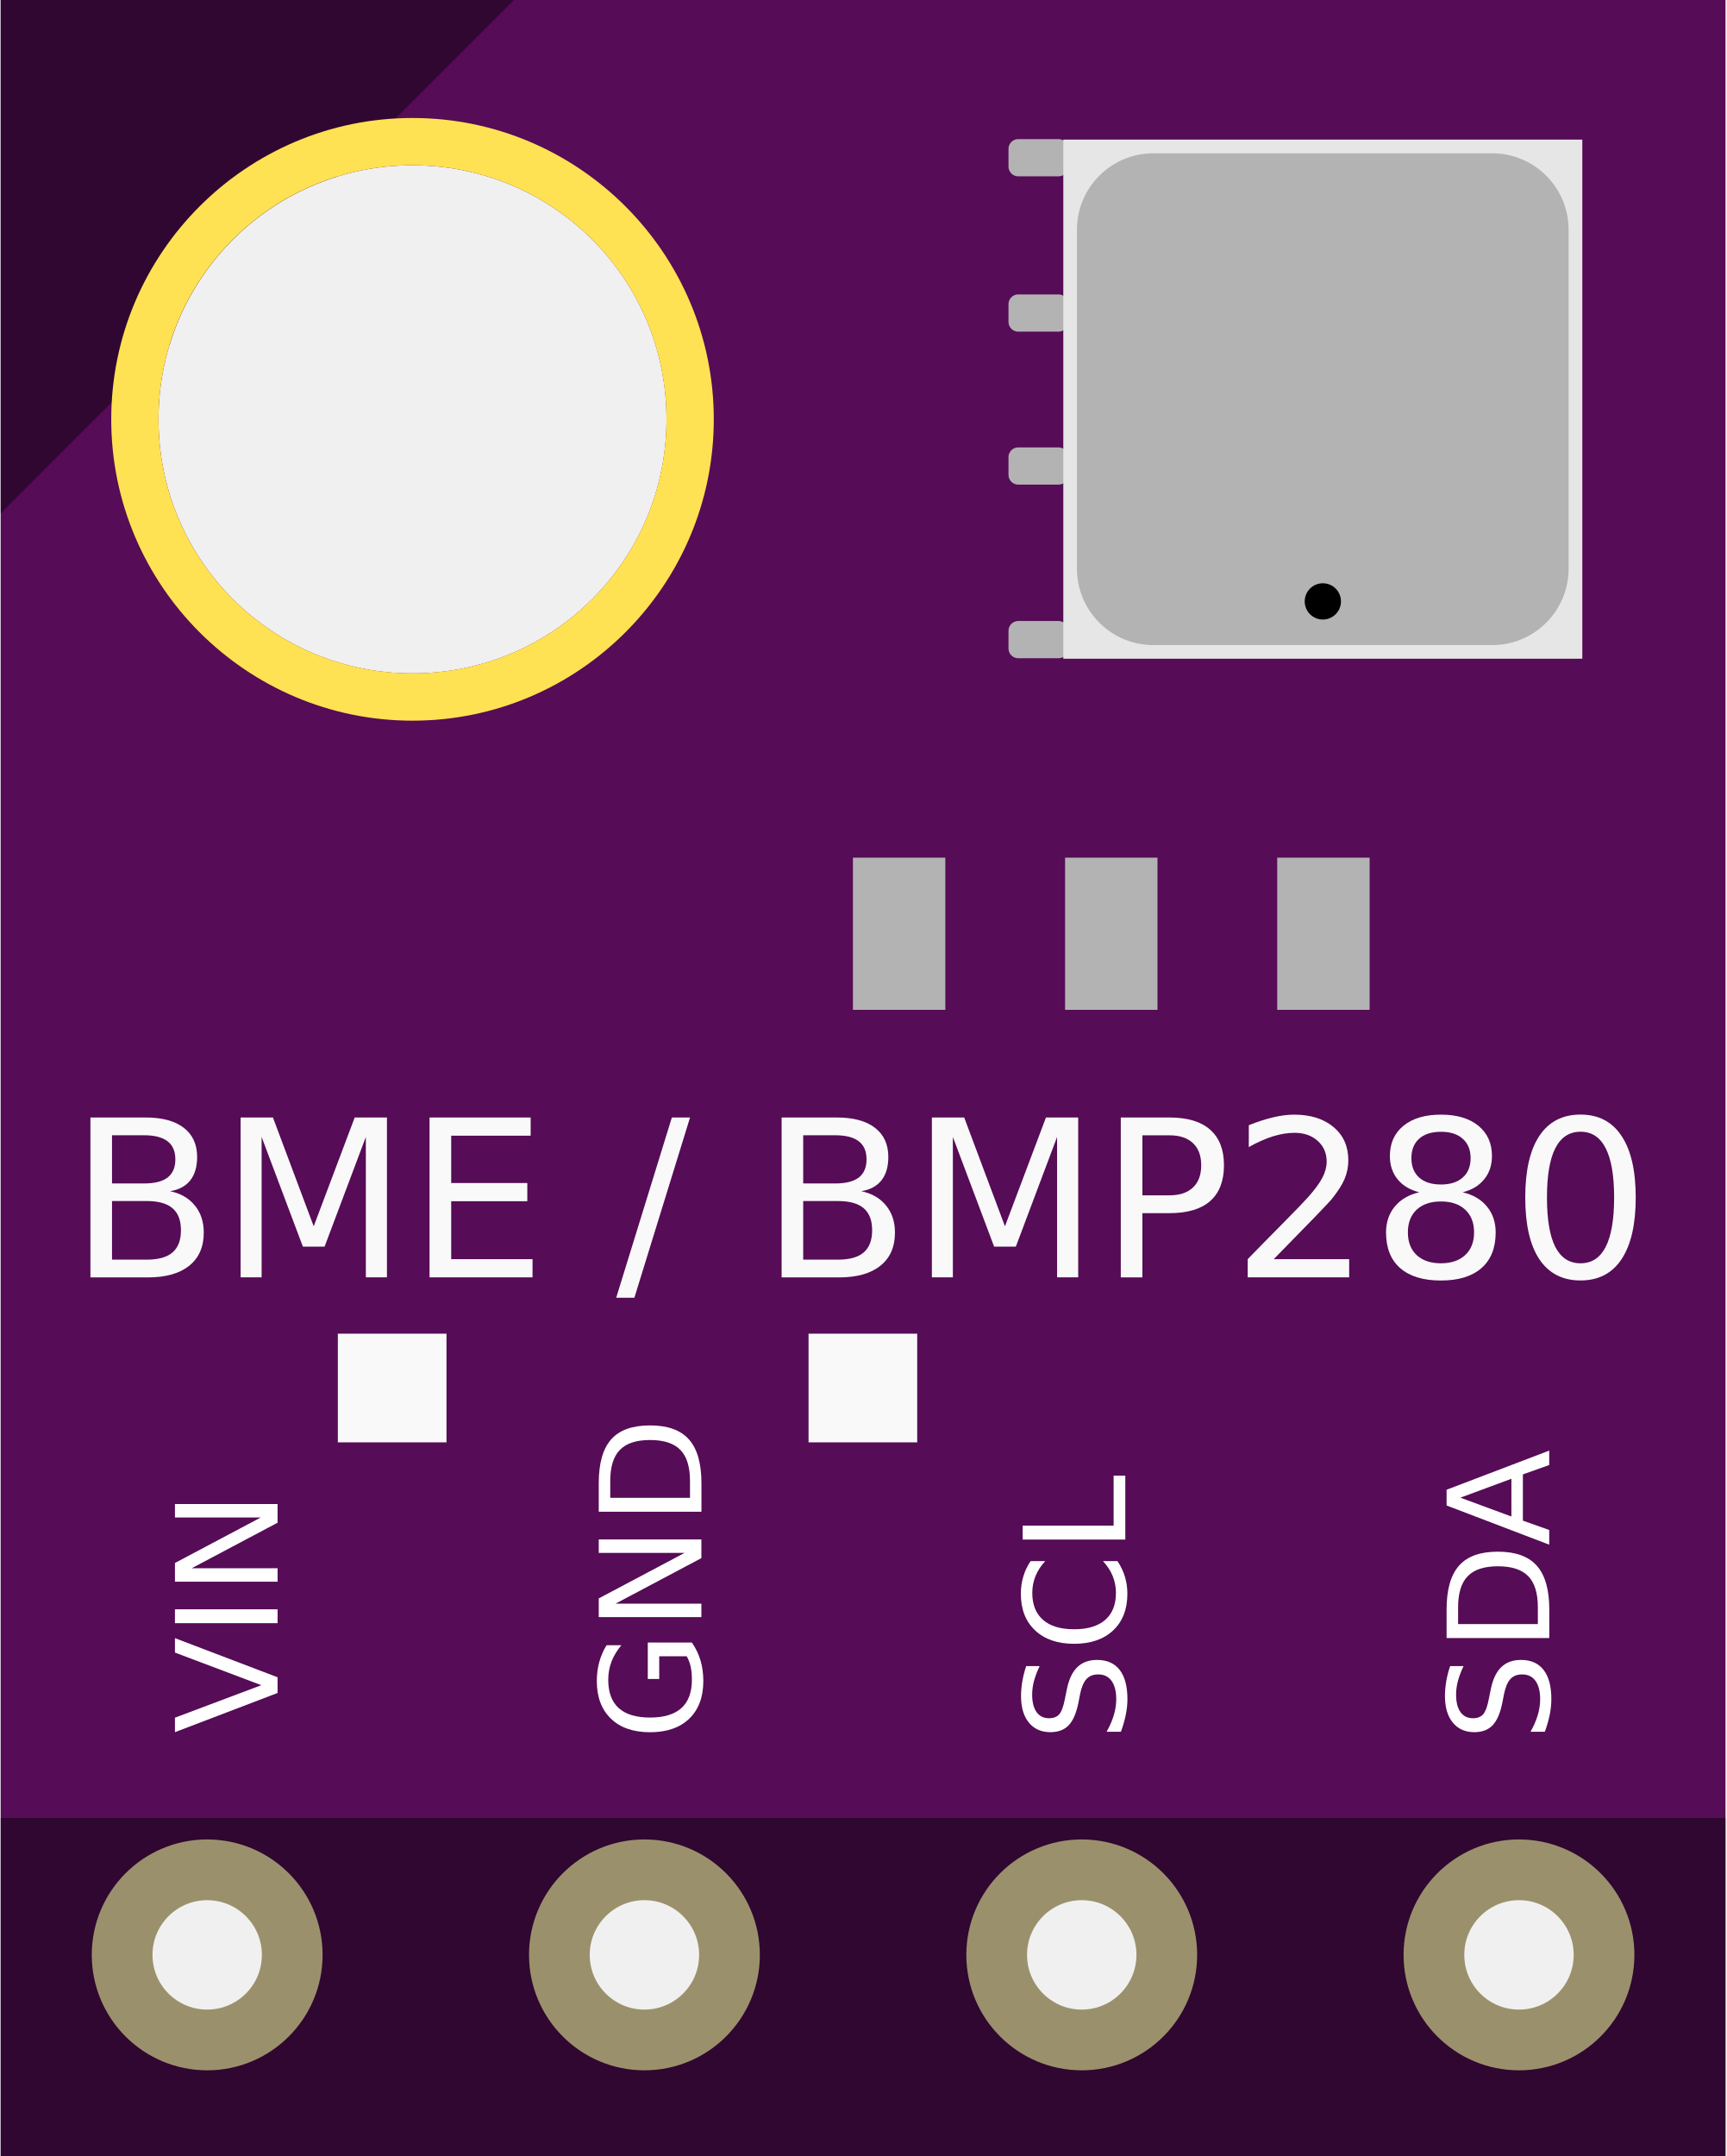
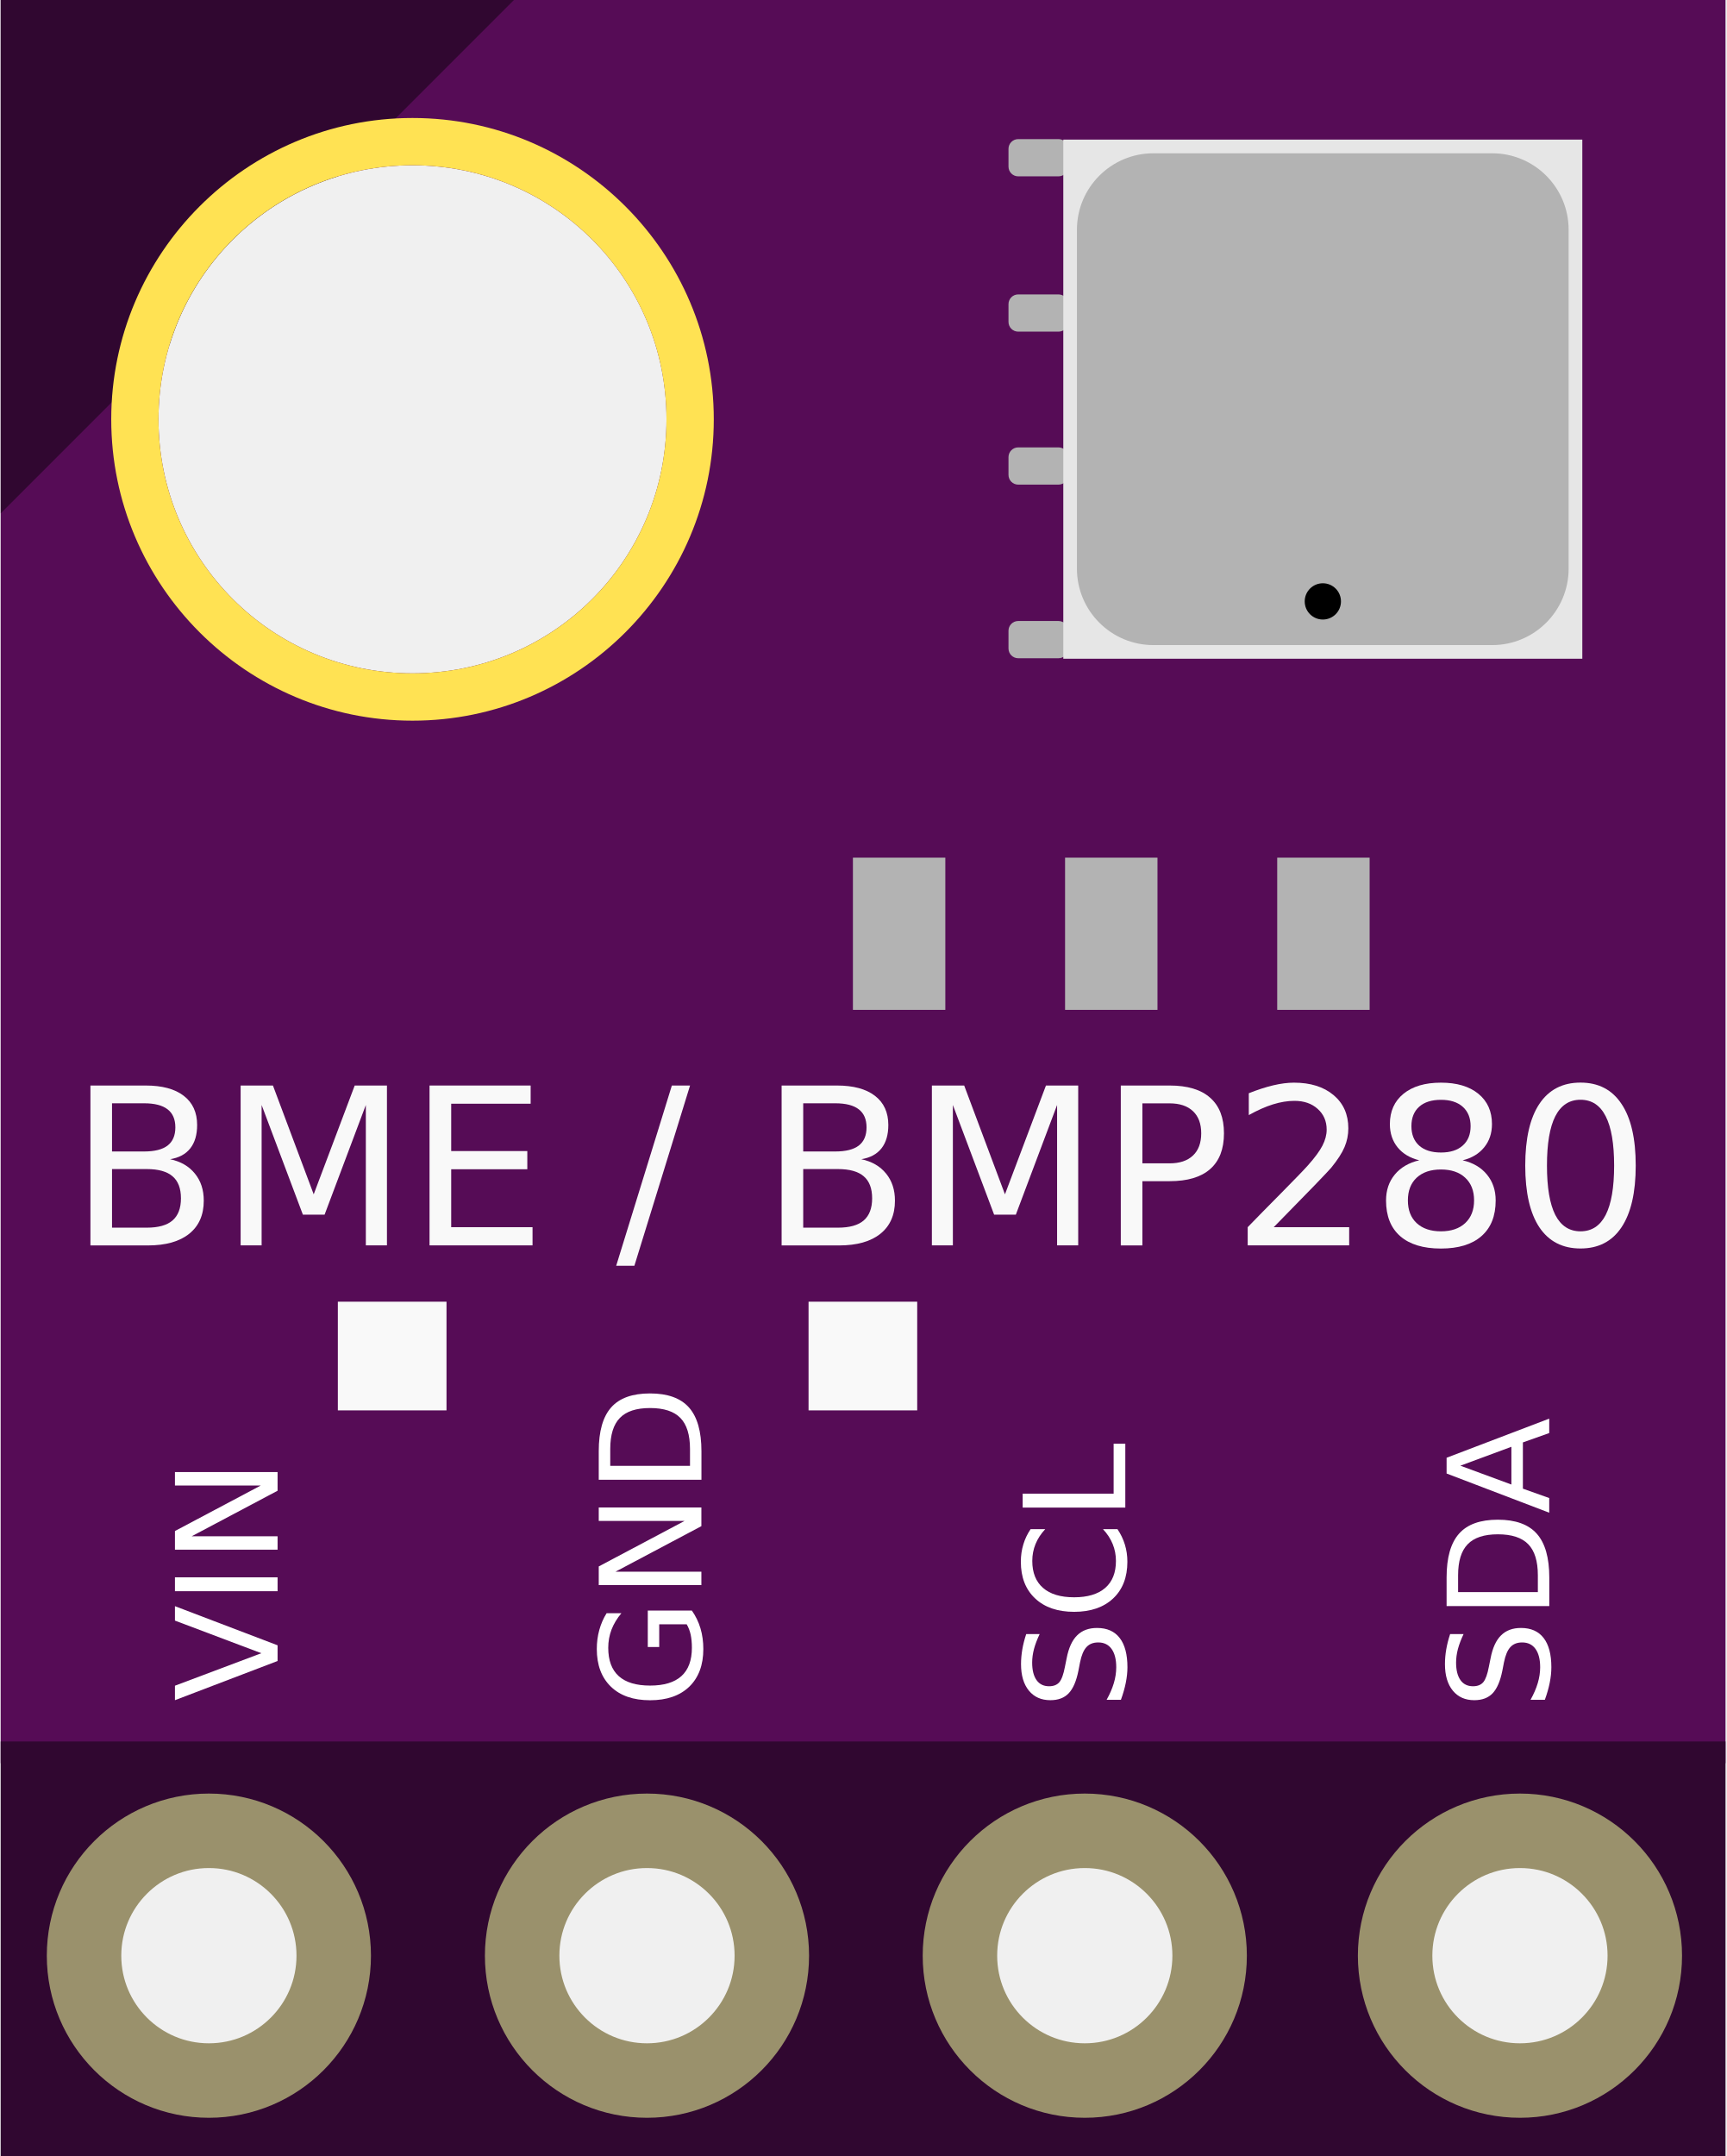
<svg xmlns="http://www.w3.org/2000/svg" version="1.2" x="0in" y="0in" width="0.394in" height="0.492in" viewBox="0 0 28.35 35.43" id="svg2">
  <defs id="defs34" />
  <g id="connector9terminal" x="17.765" y="4.86" width="0.008" height="0.008" gorn="0.2.0.2" style="fill:none;stroke:none;stroke-width:0" transform="matrix(1,0,0,-1,0,36.92994)" />
  <g id="layer1">
-     <path style="opacity:1;fill:#560c56;fill-opacity:1;stroke:none;stroke-width:0.72;stroke-linecap:round;stroke-linejoin:miter;stroke-miterlimit:4;stroke-dasharray:none;stroke-opacity:1" d="m -9.1552795e-6,0 0,35.43 L 28.35,35.43 28.35,0 -9.1552795e-6,0 Z M 6.769,2.716 c 2.31,0 4.175,1.865 4.175,4.175 0,2.31 -1.865,4.175 -4.175,4.175 -2.31,0 -4.175,-1.865 -4.175,-4.175 0,-2.31 1.865,-4.175 4.175,-4.175 z M 3.394,30.728 A 1.398,1.398 0 0 1 4.792,32.127 1.398,1.398 0 0 1 3.394,33.523 1.398,1.398 0 0 1 1.997,32.127 1.398,1.398 0 0 1 3.394,30.728 Z m 7.188,0 a 1.398,1.398 0 0 1 1.397,1.398 1.398,1.398 0 0 1 -1.397,1.397 1.398,1.398 0 0 1 -1.397,-1.397 1.398,1.398 0 0 1 1.397,-1.398 z m 7.188,0 a 1.398,1.398 0 0 1 1.397,1.398 1.398,1.398 0 0 1 -1.397,1.397 1.398,1.398 0 0 1 -1.397,-1.397 1.398,1.398 0 0 1 1.397,-1.398 z m 7.188,0 a 1.398,1.398 0 0 1 1.397,1.398 1.398,1.398 0 0 1 -1.397,1.397 1.398,1.398 0 0 1 -1.398,-1.397 1.398,1.398 0 0 1 1.398,-1.398 z" id="rect4150" />
-     <path style="opacity:1;fill:#000000;fill-opacity:0.446;stroke:none;stroke-width:0.72;stroke-linecap:round;stroke-linejoin:miter;stroke-miterlimit:4;stroke-dasharray:none;stroke-opacity:1" d="m -9.1552795e-6,29.875 0,5.555 28.35,0 0,-5.555 -28.35,0 z M 3.394,30.728 A 1.398,1.398 0 0 1 4.792,32.127 1.398,1.398 0 0 1 3.394,33.523 1.398,1.398 0 0 1 1.997,32.127 1.398,1.398 0 0 1 3.394,30.728 Z m 7.188,0 a 1.398,1.398 0 0 1 1.397,1.398 1.398,1.398 0 0 1 -1.397,1.397 1.398,1.398 0 0 1 -1.397,-1.397 1.398,1.398 0 0 1 1.397,-1.398 z m 7.188,0 a 1.398,1.398 0 0 1 1.397,1.398 1.398,1.398 0 0 1 -1.397,1.397 1.398,1.398 0 0 1 -1.397,-1.397 1.398,1.398 0 0 1 1.397,-1.398 z m 7.188,0 a 1.398,1.398 0 0 1 1.397,1.398 1.398,1.398 0 0 1 -1.397,1.397 1.398,1.398 0 0 1 -1.398,-1.397 1.398,1.398 0 0 1 1.398,-1.398 z" id="rect4456" />
+     <path style="opacity:1;fill:#560c56;fill-opacity:1;stroke:none;stroke-width:0.72;stroke-linecap:round;stroke-linejoin:miter;stroke-miterlimit:4;stroke-dasharray:none;stroke-opacity:1" d="M 0 0 L 0 36.219 L 35.438 36.219 L 35.438 0 L 0 0 z M 8.461 3.395 C 11.348 3.395 13.68 5.726 13.68 8.613 C 13.68 11.501 11.348 13.832 8.461 13.832 C 5.573 13.832 3.242 11.501 3.242 8.613 C 3.242 5.726 5.573 3.395 8.461 3.395 z " transform="matrix(0.8000005,0,0,0.8000005,-9.1552795e-6,0)" id="rect4150" />
    <rect style="fill:none;stroke:none;stroke-width:0" gorn="0.2.0.2" height="0.008" width="0.008" y="-32.07" x="17.765" id="rect21" transform="scale(1,-1)" />
    <g partID="76691" id="g27" transform="matrix(1,0,0,-1,0,35.32994)" style="stroke:none">
      <g id="silkscreen" gorn="0.1" style="stroke:none">
        <rect x="0.299" y="0.2" width="27.751" stroke-miterlimit="10" height="34.93" id="rect30" style="fill:none;stroke:none;stroke-width:0.499;stroke-miterlimit:10" />
      </g>
    </g>
-     <g id="g4442" transform="translate(31.85015,-1.600001)">
+     <g id="g4442" transform="translate(31.85015,-2.125446)">
      <path id="path4163" style="font-style:normal;font-weight:normal;font-size:medium;line-height:125%;font-family:sans-serif;letter-spacing:0px;word-spacing:0px;fill:#ffffff;fill-opacity:1;stroke:none;stroke-width:1px;stroke-linecap:butt;stroke-linejoin:miter;stroke-opacity:1" d="m -27.299,29.421 -1.687,0.644 0,-0.238 1.42,-0.534 -1.42,-0.536 0,-0.237 1.687,0.643 0,0.259 z" />
      <path id="path4165" style="font-style:normal;font-weight:normal;font-size:medium;line-height:125%;font-family:sans-serif;letter-spacing:0px;word-spacing:0px;fill:#ffffff;fill-opacity:1;stroke:none;stroke-width:1px;stroke-linecap:butt;stroke-linejoin:miter;stroke-opacity:1" d="m -28.986,28.274 0,-0.228 1.687,0 0,0.228 -1.687,0 z" />
      <path id="path4167" style="font-style:normal;font-weight:normal;font-size:medium;line-height:125%;font-family:sans-serif;letter-spacing:0px;word-spacing:0px;fill:#ffffff;fill-opacity:1;stroke:none;stroke-width:1px;stroke-linecap:butt;stroke-linejoin:miter;stroke-opacity:1" d="m -28.986,27.592 0,-0.307 1.411,-0.748 -1.411,0 0,-0.221 1.687,0 0,0.307 -1.411,0.748 1.411,0 0,0.221 -1.687,0 z" />
      <path id="path4169" style="font-style:normal;font-weight:normal;font-size:medium;line-height:125%;font-family:sans-serif;letter-spacing:0px;word-spacing:0px;fill:#ffffff;fill-opacity:1;stroke:none;stroke-width:1px;stroke-linecap:butt;stroke-linejoin:miter;stroke-opacity:1" d="m -20.573,28.818 -0.453,0 0,0.373 -0.188,0 0,-0.599 0.724,0 q 0.094,0.132 0.142,0.292 0.047,0.159 0.047,0.34 0,0.395 -0.231,0.619 -0.232,0.223 -0.644,0.223 -0.414,0 -0.644,-0.223 -0.232,-0.224 -0.232,-0.619 0,-0.165 0.041,-0.313 0.041,-0.149 0.12,-0.275 l 0.243,0 q -0.107,0.127 -0.162,0.269 -0.054,0.142 -0.054,0.299 0,0.31 0.173,0.466 0.173,0.155 0.515,0.155 0.341,0 0.514,-0.155 0.173,-0.156 0.173,-0.466 0,-0.121 -0.02,-0.216 -0.021,-0.095 -0.066,-0.171 z" />
      <path id="path4171" style="font-style:normal;font-weight:normal;font-size:medium;line-height:125%;font-family:sans-serif;letter-spacing:0px;word-spacing:0px;fill:#ffffff;fill-opacity:1;stroke:none;stroke-width:1px;stroke-linecap:butt;stroke-linejoin:miter;stroke-opacity:1" d="m -22.02,28.174 0,-0.307 1.411,-0.748 -1.411,0 0,-0.221 1.687,0 0,0.307 -1.411,0.748 1.411,0 0,0.221 -1.687,0 z" />
      <path id="path4173" style="font-style:normal;font-weight:normal;font-size:medium;line-height:125%;font-family:sans-serif;letter-spacing:0px;word-spacing:0px;fill:#ffffff;fill-opacity:1;stroke:none;stroke-width:1px;stroke-linecap:butt;stroke-linejoin:miter;stroke-opacity:1" d="m -21.832,26.214 1.312,0 0,-0.276 q 0,-0.349 -0.158,-0.511 -0.158,-0.163 -0.499,-0.163 -0.339,0 -0.496,0.163 -0.158,0.162 -0.158,0.511 l 0,0.276 z m -0.188,0.228 0,-0.469 q 0,-0.49 0.205,-0.72 0.203,-0.229 0.637,-0.229 0.436,0 0.641,0.231 0.205,0.231 0.205,0.719 l 0,0.469 -1.687,0 z" />
      <path id="path4175" style="font-style:normal;font-weight:normal;font-size:medium;line-height:125%;font-family:sans-serif;letter-spacing:0px;word-spacing:0px;fill:#ffffff;fill-opacity:1;stroke:none;stroke-width:1px;stroke-linecap:butt;stroke-linejoin:miter;stroke-opacity:1" d="m -14.996,28.979 0.223,0 q -0.062,0.13 -0.093,0.245 -0.03,0.115 -0.03,0.223 0,0.186 0.072,0.288 0.072,0.101 0.206,0.101 0.112,0 0.169,-0.067 0.057,-0.068 0.092,-0.255 l 0.028,-0.138 q 0.049,-0.255 0.172,-0.376 0.122,-0.122 0.328,-0.122 0.245,0 0.372,0.165 0.127,0.164 0.127,0.481 0,0.12 -0.027,0.255 -0.027,0.134 -0.08,0.279 l -0.235,0 q 0.078,-0.139 0.118,-0.272 0.04,-0.133 0.04,-0.262 0,-0.195 -0.077,-0.302 -0.077,-0.106 -0.219,-0.106 -0.124,0 -0.194,0.077 -0.07,0.076 -0.105,0.25 l -0.027,0.139 q -0.051,0.255 -0.159,0.369 -0.108,0.114 -0.302,0.114 -0.224,0 -0.353,-0.157 -0.129,-0.158 -0.129,-0.435 0,-0.119 0.021,-0.242 0.021,-0.123 0.064,-0.252 z" />
      <path id="path4177" style="font-style:normal;font-weight:normal;font-size:medium;line-height:125%;font-family:sans-serif;letter-spacing:0px;word-spacing:0px;fill:#ffffff;fill-opacity:1;stroke:none;stroke-width:1px;stroke-linecap:butt;stroke-linejoin:miter;stroke-opacity:1" d="m -14.922,27.254 0.241,0 q -0.107,0.115 -0.16,0.246 -0.053,0.13 -0.053,0.277 0,0.289 0.177,0.443 0.176,0.154 0.511,0.154 0.333,0 0.511,-0.154 0.176,-0.154 0.176,-0.443 0,-0.147 -0.053,-0.277 -0.053,-0.131 -0.16,-0.246 l 0.238,0 q 0.081,0.12 0.122,0.254 0.041,0.133 0.041,0.282 0,0.383 -0.234,0.603 -0.235,0.22 -0.641,0.22 -0.407,0 -0.641,-0.22 -0.235,-0.22 -0.235,-0.603 0,-0.151 0.041,-0.285 0.04,-0.134 0.12,-0.252 z" />
      <path id="path4179" style="font-style:normal;font-weight:normal;font-size:medium;line-height:125%;font-family:sans-serif;letter-spacing:0px;word-spacing:0px;fill:#ffffff;fill-opacity:1;stroke:none;stroke-width:1px;stroke-linecap:butt;stroke-linejoin:miter;stroke-opacity:1" d="m -15.052,26.899 0,-0.228 1.495,0 0,-0.821 0.192,0 0,1.05 -1.687,0 z" />
      <path id="path4181" style="font-style:normal;font-weight:normal;font-size:medium;line-height:125%;font-family:sans-serif;letter-spacing:0px;word-spacing:0px;fill:#ffffff;fill-opacity:1;stroke:none;stroke-width:1px;stroke-linecap:butt;stroke-linejoin:miter;stroke-opacity:1" d="m -8.028,28.979 0.223,0 q -0.062,0.13 -0.093,0.245 -0.03,0.115 -0.03,0.223 0,0.186 0.072,0.288 0.072,0.101 0.206,0.101 0.112,0 0.169,-0.067 0.057,-0.068 0.092,-0.255 l 0.028,-0.138 q 0.049,-0.255 0.172,-0.376 0.122,-0.122 0.328,-0.122 0.245,0 0.372,0.165 0.127,0.164 0.127,0.481 0,0.12 -0.027,0.255 -0.027,0.134 -0.08,0.279 l -0.235,0 q 0.078,-0.139 0.118,-0.272 0.04,-0.133 0.04,-0.262 0,-0.195 -0.077,-0.302 -0.077,-0.106 -0.219,-0.106 -0.124,0 -0.194,0.077 -0.07,0.076 -0.105,0.25 l -0.027,0.139 q -0.051,0.255 -0.159,0.369 -0.108,0.114 -0.302,0.114 -0.224,0 -0.353,-0.157 -0.129,-0.158 -0.129,-0.435 0,-0.119 0.021,-0.242 0.021,-0.123 0.064,-0.252 z" />
      <path id="path4183" style="font-style:normal;font-weight:normal;font-size:medium;line-height:125%;font-family:sans-serif;letter-spacing:0px;word-spacing:0px;fill:#ffffff;fill-opacity:1;stroke:none;stroke-width:1px;stroke-linecap:butt;stroke-linejoin:miter;stroke-opacity:1" d="m -7.896,28.289 1.312,0 0,-0.276 q 0,-0.349 -0.158,-0.511 -0.158,-0.163 -0.499,-0.163 -0.339,0 -0.496,0.163 -0.158,0.162 -0.158,0.511 l 0,0.276 z m -0.188,0.228 0,-0.469 q 0,-0.49 0.205,-0.72 0.203,-0.229 0.637,-0.229 0.436,0 0.641,0.231 0.205,0.231 0.205,0.719 l 0,0.469 -1.687,0 z" />
      <path id="path4185" style="font-style:normal;font-weight:normal;font-size:medium;line-height:125%;font-family:sans-serif;letter-spacing:0px;word-spacing:0px;fill:#ffffff;fill-opacity:1;stroke:none;stroke-width:1px;stroke-linecap:butt;stroke-linejoin:miter;stroke-opacity:1" d="m -7.859,26.211 0.84,0.31 0,-0.62 -0.84,0.311 z m -0.225,0.129 0,-0.259 1.687,-0.643 0,0.237 -0.433,0.154 0,0.76 0.433,0.154 0,0.241 -1.687,-0.644 z" />
    </g>
    <rect transform="matrix(0,-1,1,0,0,0)" y="14.008" x="-16.595" height="1.519" width="2.501" id="rect4223" style="opacity:1;fill:#b3b3b3;fill-opacity:1;stroke:none;stroke-width:4;stroke-linecap:round;stroke-linejoin:round;stroke-miterlimit:4;stroke-dasharray:none;stroke-opacity:1" />
    <rect transform="matrix(0,-1,1,0,0,0)" style="opacity:1;fill:#b3b3b3;fill-opacity:1;stroke:none;stroke-width:4;stroke-linecap:round;stroke-linejoin:round;stroke-miterlimit:4;stroke-dasharray:none;stroke-opacity:1" id="rect4225" width="2.501" height="1.519" x="-16.595" y="17.495" />
    <rect transform="matrix(0,-1,1,0,0,0)" y="20.982" x="-16.595" height="1.519" width="2.501" id="rect4227" style="opacity:1;fill:#b3b3b3;fill-opacity:1;stroke:none;stroke-width:4;stroke-linecap:round;stroke-linejoin:round;stroke-miterlimit:4;stroke-dasharray:none;stroke-opacity:1" />
    <g id="g4624" transform="translate(0,-1.600001)">
      <g id="g4612">
        <rect style="opacity:1;fill:#b3b3b3;fill-opacity:1;stroke:none;stroke-width:0.576;stroke-linecap:round;stroke-linejoin:miter;stroke-miterlimit:4;stroke-dasharray:none;stroke-opacity:1" id="rect4604" width="0.982" height="0.612" x="16.565" y="3.886" rx="0.16" />
        <rect rx="0.16" y="11.805" x="16.565" height="0.612" width="0.982" id="rect4606" style="opacity:1;fill:#b3b3b3;fill-opacity:1;stroke:none;stroke-width:0.576;stroke-linecap:round;stroke-linejoin:miter;stroke-miterlimit:4;stroke-dasharray:none;stroke-opacity:1" />
        <rect style="opacity:1;fill:#b3b3b3;fill-opacity:1;stroke:none;stroke-width:0.576;stroke-linecap:round;stroke-linejoin:miter;stroke-miterlimit:4;stroke-dasharray:none;stroke-opacity:1" id="rect4608" width="0.982" height="0.612" x="16.565" y="8.952" rx="0.16" />
        <rect rx="0.16" y="6.438" x="16.565" height="0.612" width="0.982" id="rect4610" style="opacity:1;fill:#b3b3b3;fill-opacity:1;stroke:none;stroke-width:0.576;stroke-linecap:round;stroke-linejoin:miter;stroke-miterlimit:4;stroke-dasharray:none;stroke-opacity:1" />
      </g>
      <rect rx="1.8416658e-16" y="17.466" x="-12.425" height="8.531" width="8.531" id="rect4234" style="opacity:1;fill:#e6e6e6;fill-opacity:1;stroke:none;stroke-width:4;stroke-linecap:round;stroke-linejoin:round;stroke-miterlimit:4;stroke-dasharray:none;stroke-opacity:1" transform="matrix(0,-1,1,0,0,0)" />
      <rect style="opacity:1;fill:#b3b3b3;fill-opacity:1;stroke:none;stroke-width:4;stroke-linecap:round;stroke-linejoin:round;stroke-miterlimit:4;stroke-dasharray:none;stroke-opacity:1" id="rect4229" width="8.082" height="8.082" x="-12.201" y="17.69" rx="1.257" transform="matrix(0,-1,1,0,0,0)" />
      <path style="opacity:1;fill:#000000;fill-opacity:1;stroke:none;stroke-width:4;stroke-linecap:round;stroke-linejoin:round;stroke-miterlimit:4;stroke-dasharray:none;stroke-opacity:1" d="m 21.732,11.185 a 0.298,0.298 0 0 1 0.298,0.298 0.298,0.298 0 0 1 -0.298,0.298 0.298,0.298 0 0 1 -0.298,-0.298 0.298,0.298 0 0 1 0.298,-0.298 z" id="path4231" />
    </g>
-     <g id="g4430" transform="translate(31.86588,0)">
+     <g id="g4430" transform="translate(31.86588,-0.525445)">
      <path style="font-style:normal;font-weight:normal;font-size:medium;line-height:125%;font-family:sans-serif;letter-spacing:0px;word-spacing:0px;fill:#f9f9f9;fill-opacity:1;stroke:none;stroke-width:1px;stroke-linecap:butt;stroke-linejoin:miter;stroke-opacity:1" id="path4280" d="m -30.036,19.737 0,0.963 0.57,0 q 0.287,0 0.424,-0.118 0.139,-0.12 0.139,-0.364 0,-0.246 -0.139,-0.363 -0.137,-0.118 -0.424,-0.118 l -0.57,0 z m 0,-1.081 0,0.792 0.526,0 q 0.26,0 0.387,-0.097 0.128,-0.099 0.128,-0.299 0,-0.199 -0.128,-0.297 -0.127,-0.099 -0.387,-0.099 l -0.526,0 z m -0.355,-0.292 0.908,0 q 0.407,0 0.626,0.169 0.22,0.169 0.22,0.48 0,0.241 -0.113,0.384 -0.113,0.143 -0.331,0.178 0.262,0.056 0.407,0.236 0.146,0.178 0.146,0.445 0,0.352 -0.239,0.544 -0.239,0.192 -0.681,0.192 l -0.943,0 0,-2.627 z" />
      <path style="font-style:normal;font-weight:normal;font-size:medium;line-height:125%;font-family:sans-serif;letter-spacing:0px;word-spacing:0px;fill:#f9f9f9;fill-opacity:1;stroke:none;stroke-width:1px;stroke-linecap:butt;stroke-linejoin:miter;stroke-opacity:1" id="path4282" d="m -27.921,18.364 0.53,0 0.67,1.788 0.674,-1.788 0.53,0 0,2.627 -0.347,0 0,-2.307 -0.678,1.802 -0.357,0 -0.678,-1.802 0,2.307 -0.345,0 0,-2.627 z" />
      <path style="font-style:normal;font-weight:normal;font-size:medium;line-height:125%;font-family:sans-serif;letter-spacing:0px;word-spacing:0px;fill:#f9f9f9;fill-opacity:1;stroke:none;stroke-width:1px;stroke-linecap:butt;stroke-linejoin:miter;stroke-opacity:1" id="path4284" d="m -24.816,18.364 1.661,0 0,0.299 -1.306,0 0,0.778 1.251,0 0,0.299 -1.251,0 0,0.952 1.337,0 0,0.299 -1.693,0 0,-2.627 z" />
      <path style="font-style:normal;font-weight:normal;font-size:medium;line-height:125%;font-family:sans-serif;letter-spacing:0px;word-spacing:0px;fill:#f9f9f9;fill-opacity:1;stroke:none;stroke-width:1px;stroke-linecap:butt;stroke-linejoin:miter;stroke-opacity:1" id="path4286" d="m -20.834,18.364 0.299,0 -0.915,2.962 -0.299,0 0.915,-2.962 z" />
      <path style="font-style:normal;font-weight:normal;font-size:medium;line-height:125%;font-family:sans-serif;letter-spacing:0px;word-spacing:0px;fill:#f9f9f9;fill-opacity:1;stroke:none;stroke-width:1px;stroke-linecap:butt;stroke-linejoin:miter;stroke-opacity:1" id="path4288" d="m -18.675,19.737 0,0.963 0.57,0 q 0.287,0 0.424,-0.118 0.139,-0.12 0.139,-0.364 0,-0.246 -0.139,-0.363 -0.137,-0.118 -0.424,-0.118 l -0.57,0 z m 0,-1.081 0,0.792 0.526,0 q 0.26,0 0.387,-0.097 0.128,-0.099 0.128,-0.299 0,-0.199 -0.128,-0.297 -0.127,-0.099 -0.387,-0.099 l -0.526,0 z m -0.355,-0.292 0.908,0 q 0.407,0 0.626,0.169 0.22,0.169 0.22,0.48 0,0.241 -0.113,0.384 -0.113,0.143 -0.331,0.178 0.262,0.056 0.407,0.236 0.146,0.178 0.146,0.445 0,0.352 -0.239,0.544 -0.239,0.192 -0.681,0.192 l -0.943,0 0,-2.627 z" />
      <path style="font-style:normal;font-weight:normal;font-size:medium;line-height:125%;font-family:sans-serif;letter-spacing:0px;word-spacing:0px;fill:#f9f9f9;fill-opacity:1;stroke:none;stroke-width:1px;stroke-linecap:butt;stroke-linejoin:miter;stroke-opacity:1" id="path4290" d="m -16.559,18.364 0.53,0 0.67,1.788 0.674,-1.788 0.53,0 0,2.627 -0.347,0 0,-2.307 -0.678,1.802 -0.357,0 -0.678,-1.802 0,2.307 -0.345,0 0,-2.627 z" />
      <path style="font-style:normal;font-weight:normal;font-size:medium;line-height:125%;font-family:sans-serif;letter-spacing:0px;word-spacing:0px;fill:#f9f9f9;fill-opacity:1;stroke:none;stroke-width:1px;stroke-linecap:butt;stroke-linejoin:miter;stroke-opacity:1" id="path4292" d="m -13.1,18.656 0,0.987 0.447,0 q 0.248,0 0.384,-0.128 0.136,-0.128 0.136,-0.366 0,-0.236 -0.136,-0.364 -0.136,-0.128 -0.384,-0.128 l -0.447,0 z m -0.355,-0.292 0.802,0 q 0.442,0 0.667,0.201 0.227,0.199 0.227,0.584 0,0.389 -0.227,0.588 -0.225,0.199 -0.667,0.199 l -0.447,0 0,1.056 -0.355,0 0,-2.627 z" />
      <path style="font-style:normal;font-weight:normal;font-size:medium;line-height:125%;font-family:sans-serif;letter-spacing:0px;word-spacing:0px;fill:#f9f9f9;fill-opacity:1;stroke:none;stroke-width:1px;stroke-linecap:butt;stroke-linejoin:miter;stroke-opacity:1" id="path4294" d="m -10.942,20.692 1.241,0 0,0.299 -1.668,0 0,-0.299 q 0.202,-0.209 0.551,-0.561 0.35,-0.354 0.44,-0.456 0.171,-0.192 0.238,-0.324 0.069,-0.134 0.069,-0.262 0,-0.209 -0.148,-0.341 -0.146,-0.132 -0.382,-0.132 -0.167,0 -0.354,0.058 -0.185,0.058 -0.396,0.176 l 0,-0.359 q 0.215,-0.086 0.401,-0.13 0.187,-0.044 0.341,-0.044 0.408,0 0.651,0.204 0.243,0.204 0.243,0.546 0,0.162 -0.062,0.308 -0.06,0.144 -0.22,0.341 -0.044,0.051 -0.28,0.296 -0.236,0.243 -0.665,0.681 z" />
      <path style="font-style:normal;font-weight:normal;font-size:medium;line-height:125%;font-family:sans-serif;letter-spacing:0px;word-spacing:0px;fill:#f9f9f9;fill-opacity:1;stroke:none;stroke-width:1px;stroke-linecap:butt;stroke-linejoin:miter;stroke-opacity:1" id="path4296" d="m -8.193,19.744 q -0.253,0 -0.399,0.135 -0.144,0.135 -0.144,0.373 0,0.238 0.144,0.373 0.146,0.135 0.399,0.135 0.253,0 0.399,-0.135 0.146,-0.137 0.146,-0.373 0,-0.238 -0.146,-0.373 -0.144,-0.135 -0.399,-0.135 z m -0.355,-0.151 q -0.229,-0.056 -0.357,-0.213 -0.127,-0.157 -0.127,-0.382 0,-0.315 0.223,-0.498 0.225,-0.183 0.616,-0.183 0.392,0 0.616,0.183 0.223,0.183 0.223,0.498 0,0.225 -0.128,0.382 -0.127,0.157 -0.354,0.213 0.257,0.06 0.399,0.234 0.144,0.174 0.144,0.426 0,0.382 -0.234,0.586 -0.232,0.204 -0.667,0.204 -0.435,0 -0.669,-0.204 -0.232,-0.204 -0.232,-0.586 0,-0.252 0.144,-0.426 0.144,-0.174 0.401,-0.234 z m -0.13,-0.561 q 0,0.204 0.127,0.319 0.128,0.114 0.359,0.114 0.229,0 0.357,-0.114 0.13,-0.114 0.13,-0.319 0,-0.204 -0.13,-0.319 -0.128,-0.114 -0.357,-0.114 -0.231,0 -0.359,0.114 -0.127,0.114 -0.127,0.319 z" />
      <path style="font-style:normal;font-weight:normal;font-size:medium;line-height:125%;font-family:sans-serif;letter-spacing:0px;word-spacing:0px;fill:#f9f9f9;fill-opacity:1;stroke:none;stroke-width:1px;stroke-linecap:butt;stroke-linejoin:miter;stroke-opacity:1" id="path4298" d="m -5.899,18.598 q -0.275,0 -0.414,0.271 -0.137,0.269 -0.137,0.811 0,0.54 0.137,0.811 0.139,0.269 0.414,0.269 0.276,0 0.414,-0.269 0.139,-0.271 0.139,-0.811 0,-0.542 -0.139,-0.811 -0.137,-0.271 -0.414,-0.271 z m 0,-0.282 q 0.442,0 0.674,0.35 0.234,0.348 0.234,1.014 0,0.663 -0.234,1.014 -0.232,0.348 -0.674,0.348 -0.442,0 -0.676,-0.348 -0.232,-0.35 -0.232,-1.014 0,-0.665 0.232,-1.014 0.234,-0.35 0.676,-0.35 z" />
    </g>
-     <g id="g4471" transform="translate(31.10368,-0.3184677)">
+     <g id="g4471" transform="translate(31.10368,-0.8439127)">
      <rect style="opacity:1;fill:#f9f9f9;fill-opacity:1;stroke:none;stroke-width:1.4;stroke-linecap:round;stroke-linejoin:round;stroke-miterlimit:4;stroke-dasharray:none;stroke-opacity:1" id="rect4300" width="1.786" height="1.786" x="-24.021" y="-25.562" transform="matrix(0,-1,1,0,0,0)" />
      <rect y="-17.825" x="-24.021" height="1.786" width="1.786" id="rect4302" style="opacity:1;fill:#f9f9f9;fill-opacity:1;stroke:none;stroke-width:1.4;stroke-linecap:round;stroke-linejoin:round;stroke-miterlimit:4;stroke-dasharray:none;stroke-opacity:1" transform="matrix(0,-1,1,0,0,0)" />
    </g>
    <path style="opacity:1;fill:#000000;fill-opacity:0.446;stroke:none;stroke-width:0.72;stroke-linecap:round;stroke-linejoin:miter;stroke-miterlimit:4;stroke-dasharray:none;stroke-opacity:1" d="m -9.1552795e-6,0 0,8.436 L 2.78,5.656 C 3.185,4.342 4.22,3.307 5.534,2.902 L 8.436,0 -9.1552795e-6,0 Z" id="rect4458" />
    <path id="path4268" d="m 1.817,6.891 c 0,2.73 2.222,4.952 4.952,4.952 2.73,0 4.952,-2.222 4.952,-4.952 0,-2.73 -2.222,-4.952 -4.952,-4.952 -2.73,0 -4.952,2.222 -4.952,4.952 z m 0.777,0 c 0,-2.31 1.865,-4.175 4.175,-4.175 2.31,0 4.174,1.865 4.174,4.175 0,2.31 -1.864,4.174 -4.174,4.174 -2.31,0 -4.175,-1.864 -4.175,-4.174 z" style="color:#000000;font-style:normal;font-variant:normal;font-weight:normal;font-stretch:normal;font-size:medium;line-height:normal;font-family:sans-serif;text-indent:0;text-align:start;text-decoration:none;text-decoration-line:none;text-decoration-style:solid;text-decoration-color:#000000;letter-spacing:normal;word-spacing:normal;text-transform:none;direction:ltr;block-progression:tb;writing-mode:lr-tb;baseline-shift:baseline;text-anchor:start;white-space:normal;clip-rule:nonzero;display:inline;overflow:visible;visibility:visible;opacity:1;isolation:auto;mix-blend-mode:normal;color-interpolation:sRGB;color-interpolation-filters:linearRGB;solid-color:#000000;solid-opacity:1;fill:#ffe253;fill-opacity:1;fill-rule:nonzero;stroke:none;stroke-width:1.4;stroke-linecap:round;stroke-linejoin:round;stroke-miterlimit:4;stroke-dasharray:none;stroke-dashoffset:0;stroke-opacity:1;color-rendering:auto;image-rendering:auto;shape-rendering:auto;text-rendering:auto;enable-background:accumulate" />
+     <path style="opacity:1;fill:#300730;fill-opacity:1;stroke:none;stroke-width:12;stroke-linecap:round;stroke-linejoin:miter;stroke-miterlimit:4;stroke-dasharray:none;stroke-opacity:1" d="M 0 35.773 L 0 44.287 L 35.438 44.287 L 35.438 35.773 L 0 35.773 z M 4.277 37.607 A 2.565 2.565 0 0 1 6.842 40.172 A 2.565 2.565 0 0 1 4.277 42.736 A 2.565 2.565 0 0 1 1.713 40.172 A 2.565 2.565 0 0 1 4.277 37.607 z M 13.279 37.607 A 2.565 2.565 0 0 1 15.844 40.172 A 2.565 2.565 0 0 1 13.279 42.736 A 2.565 2.565 0 0 1 10.713 40.172 A 2.565 2.565 0 0 1 13.279 37.607 z M 22.273 37.607 A 2.565 2.565 0 0 1 24.838 40.172 A 2.565 2.565 0 0 1 22.273 42.736 A 2.565 2.565 0 0 1 19.709 40.172 A 2.565 2.565 0 0 1 22.273 37.607 z M 31.215 37.607 A 2.565 2.565 0 0 1 33.779 40.172 A 2.565 2.565 0 0 1 31.215 42.736 A 2.565 2.565 0 0 1 28.65 40.172 A 2.565 2.565 0 0 1 31.215 37.607 z " transform="matrix(0.8000005,0,0,0.8000005,-9.1552795e-6,0)" id="rect4485" />
  </g>
  <g id="layer2">
-     <g style="" id="gpio">
-       <circle transform="scale(1,-1)" r="1.398" id="connector10pin" cx="24.956" cy="-32.125" stroke-miterlimit="10" gorn="0.2.0.0" style="fill:none;stroke:#9a916c;stroke-width:0.998;stroke-miterlimit:10;stroke-opacity:1" />
-       <circle r="1.398" id="connector9pin" cx="17.769" cy="32.125" stroke-miterlimit="10" gorn="0.2.0.1" style="fill:none;stroke:#9a916c;stroke-width:0.998;stroke-miterlimit:10;stroke-opacity:1" />
-       <circle transform="scale(1,-1)" r="1.398" id="connector6pin" cx="10.581" cy="-32.125" stroke-miterlimit="10" gorn="0.2.0.3" style="fill:none;stroke:#9a916c;stroke-width:0.998;stroke-miterlimit:10;stroke-opacity:1" />
-       <circle r="1.398" id="connector5pin" cx="3.394" cy="32.125" stroke-miterlimit="10" gorn="0.2.0.4" style="fill:none;stroke:#9a916c;stroke-width:0.998;stroke-miterlimit:10;stroke-opacity:1" />
-     </g>
+     <circle style="fill:none;stroke:#9a916c;stroke-width:1.224" id="connector10pin" cx="32.138" gorn="0.1.0.0.0.1.0.3" cy="-24.972" r="2.052" transform="matrix(0,1,-1,0,0,0)" />
+     <circle style="fill:none;stroke:#9a916c;stroke-width:1.224" id="connector9pin" cx="32.138" gorn="0.1.0.0.0.1.0.4" cy="-17.819" r="2.052" transform="matrix(0,1,-1,0,0,0)" />
+     <circle style="fill:none;stroke:#9a916c;stroke-width:1.224" id="connector6pin" cx="32.138" gorn="0.1.0.0.0.1.0.5" cy="-10.623" r="2.052" transform="matrix(0,1,-1,0,0,0)" />
+     <circle style="fill:none;stroke:#9a916c;stroke-width:1.224" id="connector5pin" cx="32.138" gorn="0.1.0.0.0.1.0.6" cy="-3.422" r="2.052" transform="matrix(0,1,-1,0,0,0)" />
+     <rect style="fill:#ffffff;fill-opacity:0.15" x="-18.011" width="7.708" y="30.179" height="2.885" id="rect4311" transform="matrix(0,1,-1,0,0,0)" />
+     <rect style="fill:#ffffff;fill-opacity:0.15" x="-18.011" width="7.708" y="25.241" height="2.886" id="rect4313" transform="matrix(0,1,-1,0,0,0)" />
  </g>
</svg>
